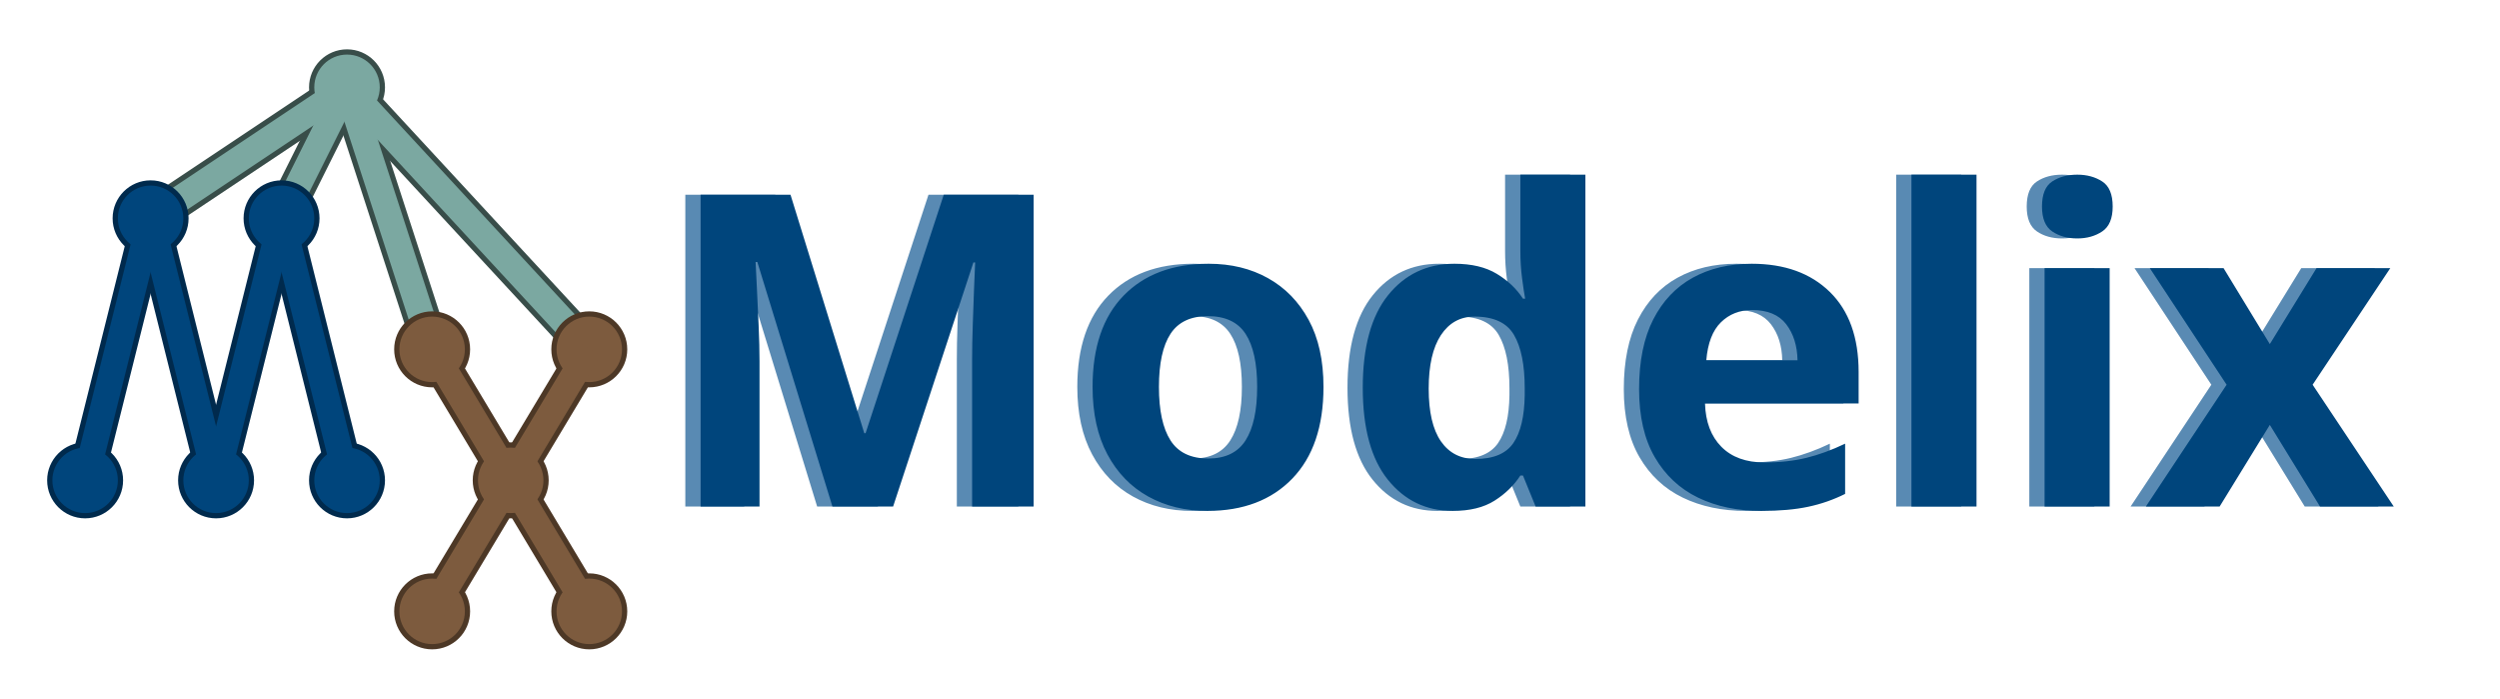
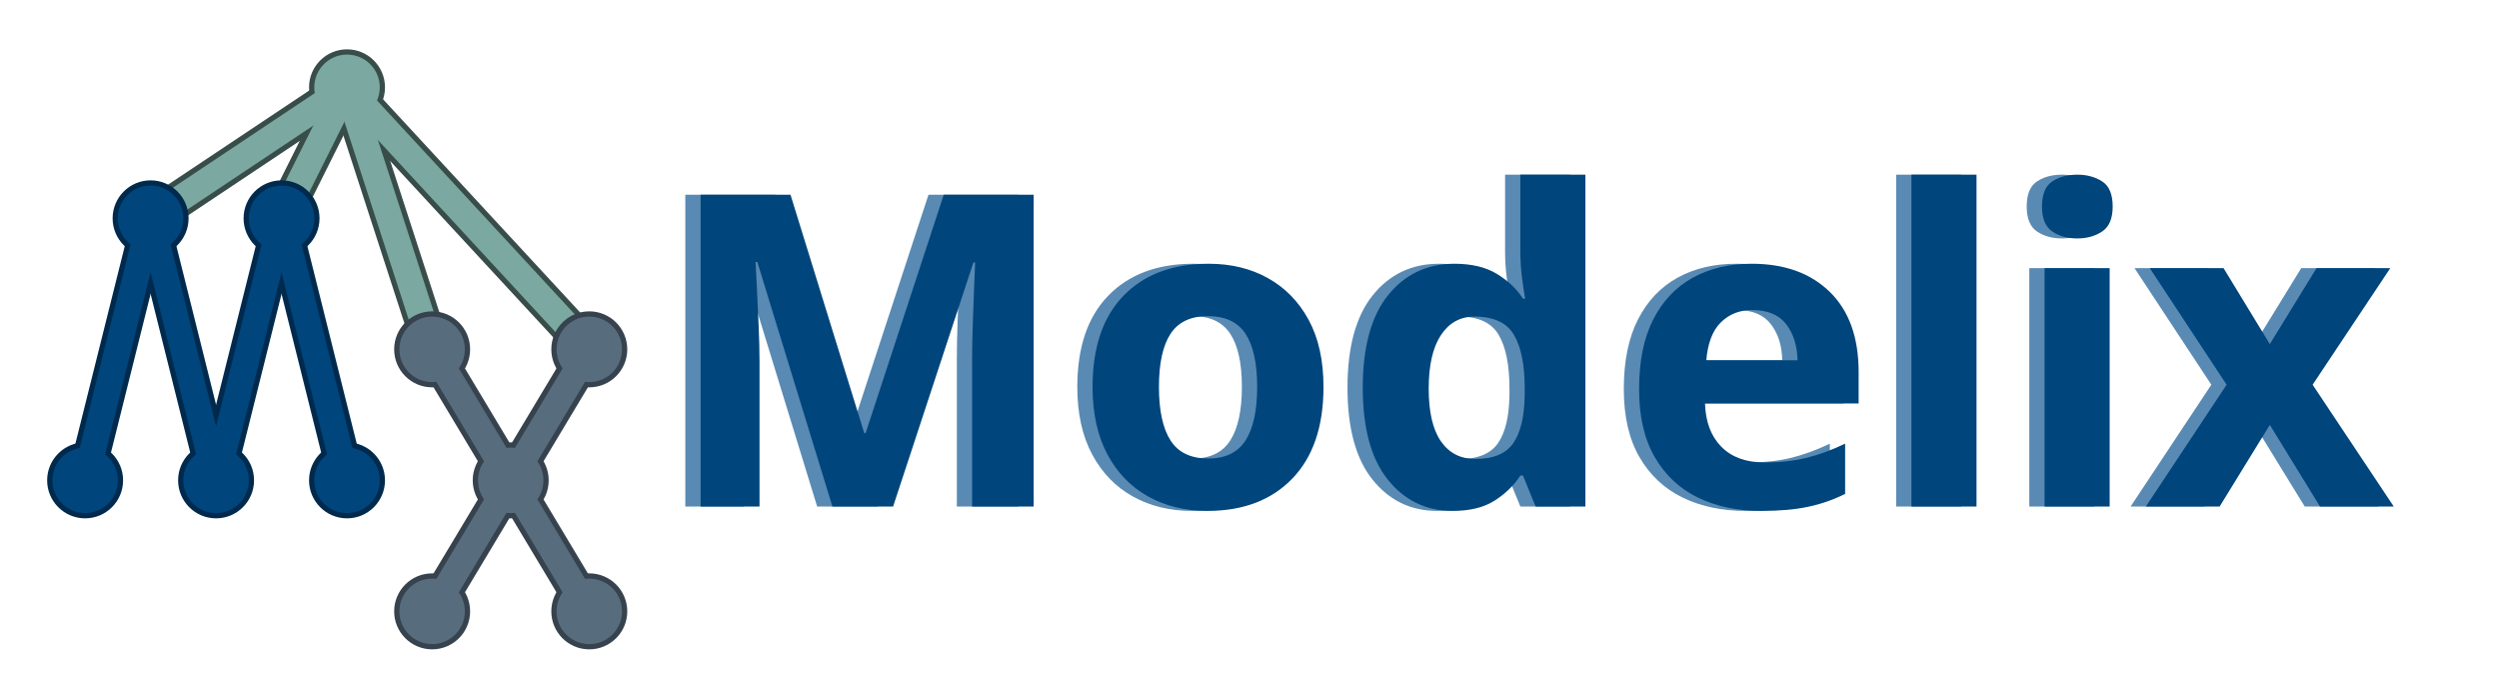
<svg xmlns="http://www.w3.org/2000/svg" width="1145" height="320">
  <g transform="translate(-54, -98)">
    <g transform="scale(0.6, 0.6) translate(100, 180)">
      <g transform="translate(-20, 0)">
        <line fill="none" stroke="#384d49" x1="125" y1="150" x2="275" y2="50" stroke-width="28" />
        <line fill="none" stroke="#384d49" x1="275" y1="50" x2="225" y2="150" stroke-width="28" />
        <line fill="none" stroke="#384d49" x1="275" y1="50" x2="340" y2="250" stroke-width="28" />
        <line fill="none" stroke="#384d49" x1="460" y1="250" x2="275" y2="50" stroke-width="28" />
        <ellipse fill="#7ba8a1" stroke="#384d49" stroke-width="8" cx="275" cy="50" rx="25" ry="25" />
        <line fill="none" stroke="#7ba8a1" x1="125" y1="150" x2="275" y2="50" stroke-width="20" />
        <line fill="none" stroke="#7ba8a1" x1="275" y1="50" x2="225" y2="150" stroke-width="20" />
        <line fill="none" stroke="#7ba8a1" x1="275" y1="50" x2="340" y2="250" stroke-width="20" />
        <line fill="none" stroke="#7ba8a1" x1="460" y1="250" x2="275" y2="50" stroke-width="20" />
        <ellipse fill="#7ba8a1" stroke="#7ba8a1" stroke-width="0" cx="275" cy="50" rx="25" ry="25" />
        <ellipse fill="#00457c" stroke="#002a4d" stroke-width="8" cx="75" cy="350" rx="25" ry="25" />
        <ellipse fill="#00457c" stroke="#002a4d" stroke-width="8" cx="175" cy="350" rx="25" ry="25" />
        <ellipse fill="#00457c" stroke="#002a4d" stroke-width="8" cx="275" cy="350" rx="25" ry="25" />
        <ellipse fill="#00457c" stroke="#002a4d" stroke-width="8" cx="125" cy="150" rx="25" ry="25" />
        <ellipse fill="#00457c" stroke="#002a4d" stroke-width="8" cx="225" cy="150" rx="25" ry="25" />
        <line fill="none" stroke="#002a4d" x1="75" y1="350" x2="125" y2="150" stroke-width="28" />
        <line fill="none" stroke="#002a4d" stroke-width="28" x1="125" y1="150" x2="175" y2="350" />
        <line fill="none" stroke="#002a4d" stroke-width="28" x1="225" y1="150" x2="175" y2="350" />
        <line fill="none" stroke="#002a4d" stroke-width="28" x1="275" y1="350" x2="225" y2="150" />
        <ellipse fill="#00457c" stroke="#00457c" stroke-width="0" cx="75" cy="350" rx="25" ry="25" />
        <ellipse fill="#00457c" stroke="#00457c" stroke-width="0" cx="175" cy="350" rx="25" ry="25" />
        <ellipse fill="#00457c" stroke="#00457c" stroke-width="0" cx="275" cy="350" rx="25" ry="25" />
        <ellipse fill="#00457c" stroke="#00457c" stroke-width="0" cx="125" cy="150" rx="25" ry="25" />
        <ellipse fill="#00457c" stroke="#00457c" stroke-width="0" cx="225" cy="150" rx="25" ry="25" />
        <line fill="none" stroke="#00457c" x1="75" y1="350" x2="125" y2="150" stroke-width="20" />
        <line fill="none" stroke="#00457c" stroke-width="20" x1="125" y1="150" x2="175" y2="350" />
        <line fill="none" stroke="#00457c" stroke-width="20" x1="225" y1="150" x2="175" y2="350" />
        <line fill="none" stroke="#00457c" stroke-width="20" x1="275" y1="350" x2="225" y2="150" />
-         <ellipse fill="#545454" stroke="#4d3826" stroke-width="8" cx="340" cy="250" rx="25" ry="25" />
-         <ellipse fill="#545454" stroke="#4d3826" stroke-width="8" cx="340" cy="450" rx="25" ry="25" />
-         <ellipse fill="#545454" stroke="#4d3826" stroke-width="8" cx="400" cy="350" rx="25" ry="25" />
-         <ellipse fill="#545454" stroke="#4d3826" stroke-width="8" cx="460" cy="250" rx="25" ry="25" />
-         <ellipse fill="#545454" stroke="#4d3826" stroke-width="8" cx="460" cy="450" rx="25" ry="25" />
-         <line fill="none" stroke="#4d3826" x1="340" y1="250" x2="400" y2="350" stroke-width="28" />
-         <line fill="none" stroke="#4d3826" x1="460" y1="250" x2="400" y2="350" stroke-width="28" />
-         <line fill="none" stroke="#4d3826" x1="340" y1="450" x2="400" y2="350" stroke-width="28" />
-         <line fill="none" stroke="#4d3826" x1="460" y1="450" x2="400" y2="350" stroke-width="28" />
-         <ellipse fill="#7d5b3e" stroke="#545454" stroke-width="0" cx="340" cy="250" rx="25" ry="25" />
-         <ellipse fill="#7d5b3e" stroke="#545454" stroke-width="0" cx="340" cy="450" rx="25" ry="25" />
-         <ellipse fill="#7d5b3e" stroke="#545454" stroke-width="0" cx="400" cy="350" rx="25" ry="25" />
-         <ellipse fill="#7d5b3e" stroke="#545454" stroke-width="0" cx="460" cy="250" rx="25" ry="25" />
-         <ellipse fill="#7d5b3e" stroke="#545454" stroke-width="0" cx="460" cy="450" rx="25" ry="25" />
-         <line fill="none" stroke="#7d5b3e" x1="340" y1="250" x2="400" y2="350" stroke-width="20" />
-         <line fill="none" stroke="#7d5b3e" x1="460" y1="250" x2="400" y2="350" stroke-width="20" />
-         <line fill="none" stroke="#7d5b3e" x1="340" y1="450" x2="400" y2="350" stroke-width="20" />
-         <line fill="none" stroke="#7d5b3e" x1="460" y1="450" x2="400" y2="350" stroke-width="20" />
+         <ellipse fill="#545454" stroke="#36424d" stroke-width="8" cx="340" cy="250" rx="25" ry="25" />
+         <ellipse fill="#545454" stroke="#36424d" stroke-width="8" cx="340" cy="450" rx="25" ry="25" />
+         <ellipse fill="#545454" stroke="#36424d" stroke-width="8" cx="400" cy="350" rx="25" ry="25" />
+         <ellipse fill="#545454" stroke="#36424d" stroke-width="8" cx="460" cy="250" rx="25" ry="25" />
+         <ellipse fill="#545454" stroke="#36424d" stroke-width="8" cx="460" cy="450" rx="25" ry="25" />
+         <line fill="none" stroke="#36424d" x1="340" y1="250" x2="400" y2="350" stroke-width="28" />
+         <line fill="none" stroke="#36424d" x1="460" y1="250" x2="400" y2="350" stroke-width="28" />
+         <line fill="none" stroke="#36424d" x1="340" y1="450" x2="400" y2="350" stroke-width="28" />
+         <line fill="none" stroke="#36424d" x1="460" y1="450" x2="400" y2="350" stroke-width="28" />
+         <ellipse fill="#576c7d" stroke="#545454" stroke-width="0" cx="340" cy="250" rx="25" ry="25" />
+         <ellipse fill="#576c7d" stroke="#545454" stroke-width="0" cx="340" cy="450" rx="25" ry="25" />
+         <ellipse fill="#576c7d" stroke="#545454" stroke-width="0" cx="400" cy="350" rx="25" ry="25" />
+         <ellipse fill="#576c7d" stroke="#545454" stroke-width="0" cx="460" cy="250" rx="25" ry="25" />
+         <ellipse fill="#576c7d" stroke="#545454" stroke-width="0" cx="460" cy="450" rx="25" ry="25" />
+         <line fill="none" stroke="#576c7d" x1="340" y1="250" x2="400" y2="350" stroke-width="20" />
+         <line fill="none" stroke="#576c7d" x1="460" y1="250" x2="400" y2="350" stroke-width="20" />
+         <line fill="none" stroke="#576c7d" x1="340" y1="450" x2="400" y2="350" stroke-width="20" />
+         <line fill="none" stroke="#576c7d" x1="460" y1="450" x2="400" y2="350" stroke-width="20" />
      </g>
    </g>
    <text transform="scale(1, 1)" font-family="Montserrat" font-weight="700" font-size="200" y="330" x="350" fill="#598ab3">Modelix</text>
    <text transform="scale(1, 1) translate(7, 0)" font-family="Montserrat" font-weight="700" font-size="200" y="330" x="350" fill="#00457c">Modelix</text>
  </g>
</svg>
